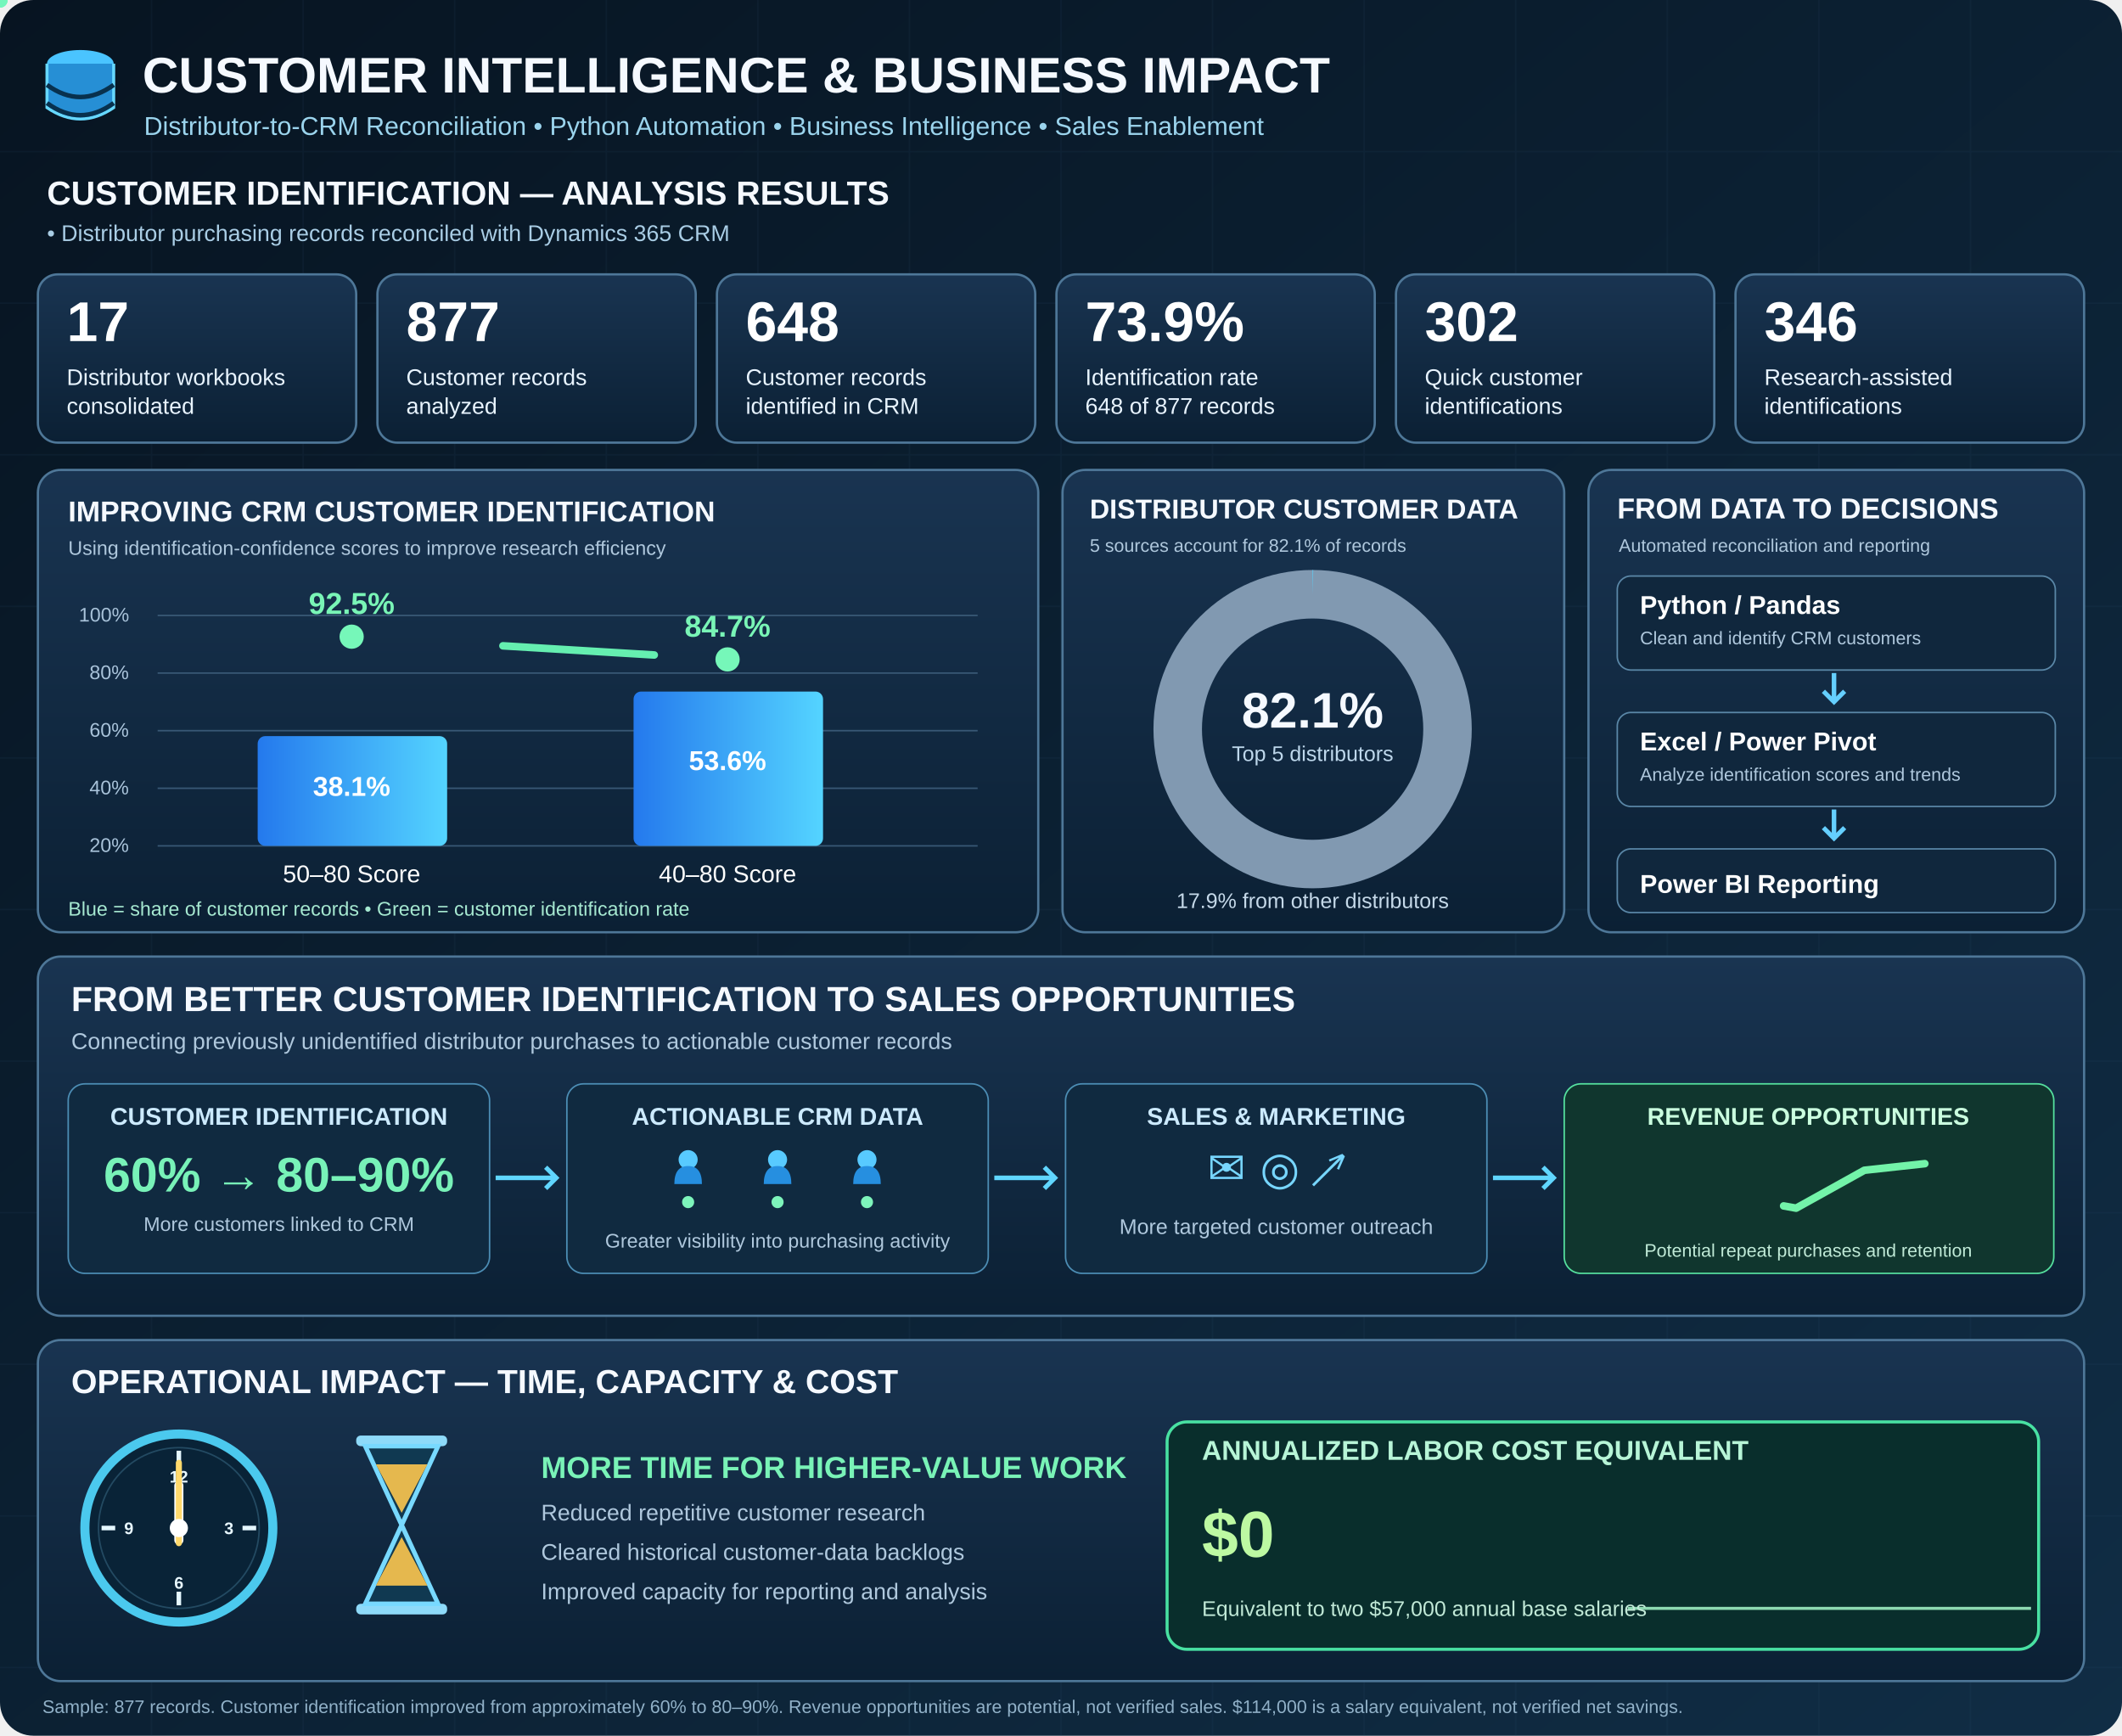
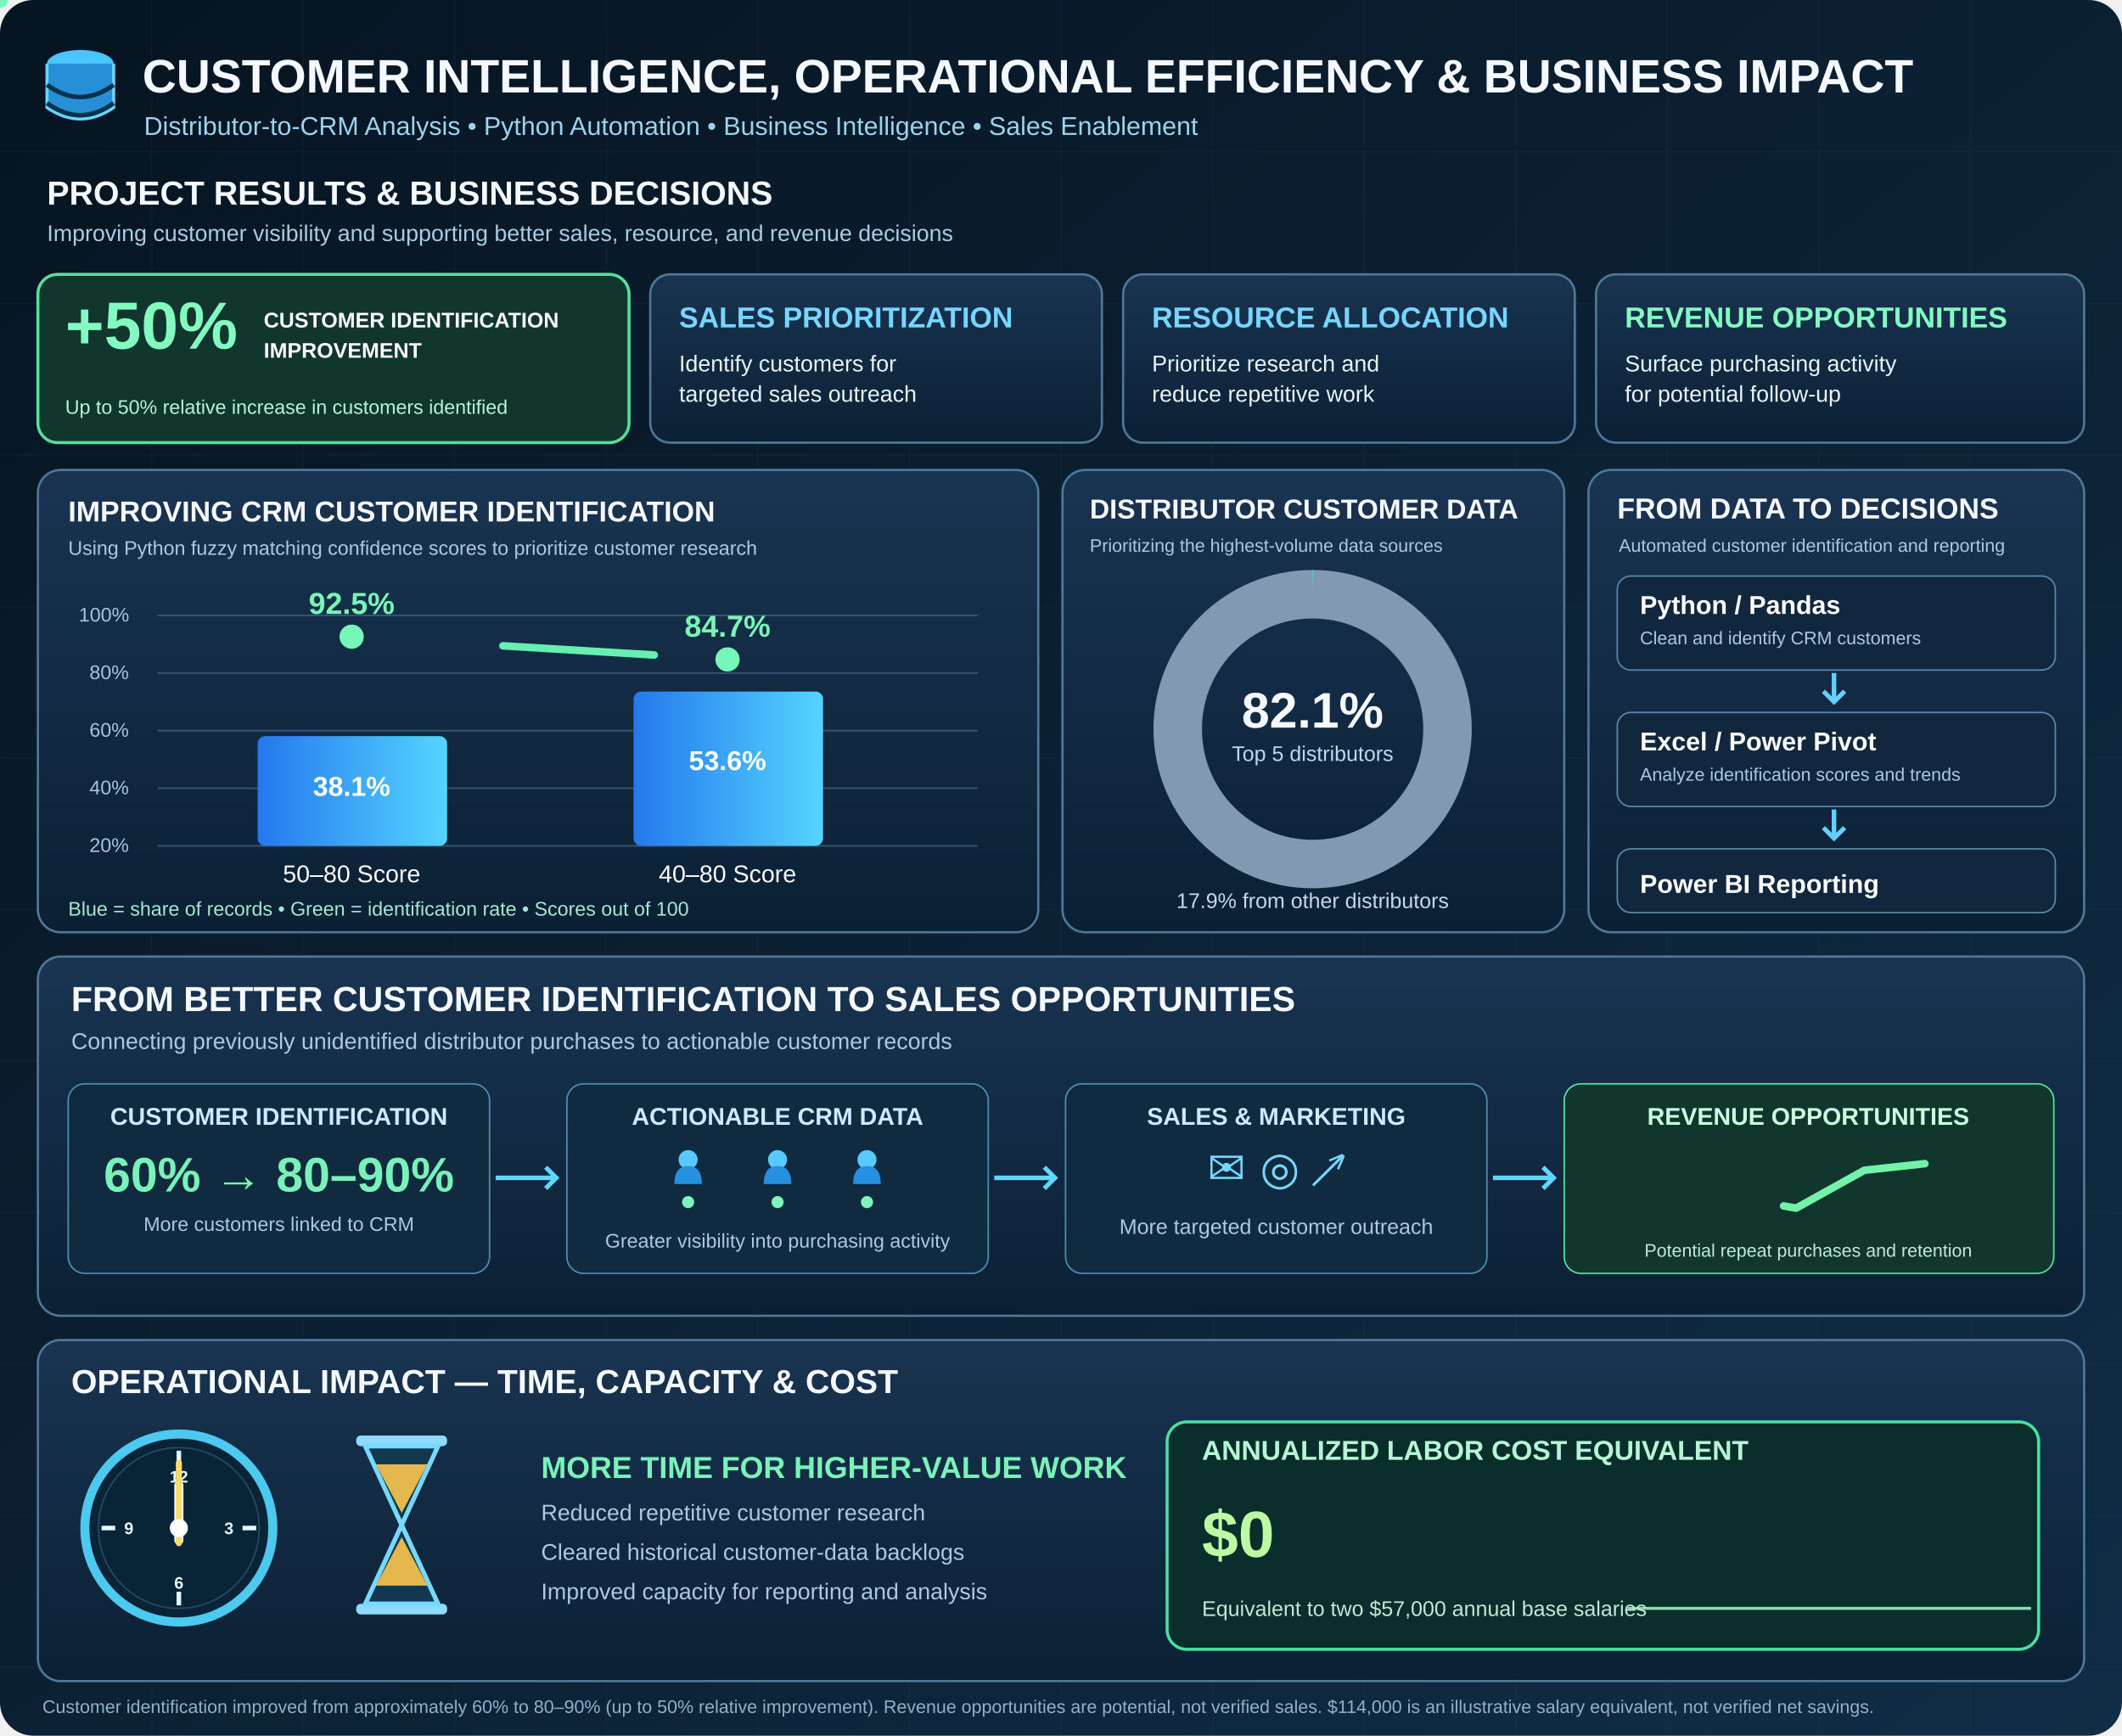
- <svg xmlns="http://www.w3.org/2000/svg" width="1400" height="1145" viewBox="0 0 1400 1145" role="img" aria-label="Animated customer intelligence and business impact dashboard">
+ <svg xmlns="http://www.w3.org/2000/svg" width="1400" height="1145" viewBox="0 0 1400 1145" role="img" aria-label="Animated customer intelligence, operational efficiency and business impact dashboard">
  <defs>
    <linearGradient id="bg" x1="0" y1="0" x2="1" y2="1">
      <stop offset="0" stop-color="#071421" />
      <stop offset="1" stop-color="#102d45" />
    </linearGradient>
    <linearGradient id="panel" x1="0" y1="0" x2="0" y2="1">
      <stop offset="0" stop-color="#193451" />
      <stop offset="1" stop-color="#0b2034" />
    </linearGradient>
    <linearGradient id="blue" x1="0" y1="0" x2="1" y2="0">
      <stop offset="0" stop-color="#2479ed" />
      <stop offset="1" stop-color="#54d4ff" />
    </linearGradient>
    <linearGradient id="green" x1="0" y1="0" x2="1" y2="0">
      <stop offset="0" stop-color="#14b987" />
      <stop offset="1" stop-color="#83fac0" />
    </linearGradient>
    <style>
-     text {
-       font-family: Arial, Helvetica, sans-serif;
-     }
- 
-     .heading {
-       fill: #f5f9ff;
-       font-weight: 700;
-     }
- 
-     .muted {
-       fill: #afc8dd;
-     }
- 
-     .panel {
-       fill: url(#panel);
-       stroke: #4e7798;
-       stroke-width: 1.5;
-     }
- 
-     .number {
-       fill: #ffffff;
-       font-size: 37px;
-       font-weight: 800;
-     }
- 
-     .gridline {
-       stroke: #385875;
-       stroke-width: 1;
-     }
+     text {font-family:Arial,Helvetica,sans-serif}
+     .heading {fill:#f5f9ff;font-weight:700}
+     .muted {fill:#afc8dd}
+     .panel {fill:url(#panel);stroke:#4e7798;stroke-width:1.5}
+     .gridline {stroke:#385875;stroke-width:1}
  </style>
    <g id="cashBill">
      <rect width="44" height="15" rx="3" fill="#238c58" stroke="#b6ffd2" stroke-width="1.4" />
      <rect x="5" y="3" width="34" height="9" rx="2" fill="none" stroke="#c5ffdc" stroke-width="1" />
      <text x="22" y="11.5" text-anchor="middle" fill="#e3ffed" font-size="10" font-weight="bold">$</text>
    </g>
    <g id="person">
      <circle r="9" fill="#58caff" />
      <path d="M-13 23 Q-13 6 0 6 Q13 6 13 23 Z" fill="#268fe0" />
    </g>
  </defs>
  <rect width="1400" height="1145" rx="22" fill="url(#bg)" />
  <g stroke="#285071" opacity=".12">
    <path d="M0 100H1400 M0 200H1400 M0 300H1400            M0 400H1400 M0 500H1400 M0 600H1400            M0 700H1400 M0 800H1400 M0 900H1400            M0 1000H1400 M0 1100H1400" />
    <path d="M100 0V1145 M200 0V1145 M300 0V1145            M400 0V1145 M500 0V1145 M600 0V1145            M700 0V1145 M800 0V1145 M900 0V1145            M1000 0V1145 M1100 0V1145            M1200 0V1145 M1300 0V1145" />
  </g>
  <g transform="translate(30 30)">
    <ellipse cx="23" cy="12" rx="22" ry="9" fill="#4ac4ff" />
    <path d="M1 12V41 Q23 56 45 41 V12" fill="#268fd5" stroke="#66d8ff" stroke-width="2" />
-     <path d="M1 26 Q23 42 45 26            M1 38 Q23 54 45 38" fill="none" stroke="#08314e" stroke-width="3" />
-   </g>
-   <text x="94" y="61" class="heading" font-size="33">
-   CUSTOMER INTELLIGENCE &amp; BUSINESS IMPACT
+     <path d="M1 26 Q23 42 45 26 M1 38 Q23 54 45 38" fill="none" stroke="#08314e" stroke-width="3" />
+   </g>
+   <text x="94" y="61" class="heading" font-size="31">
+   CUSTOMER INTELLIGENCE, OPERATIONAL EFFICIENCY &amp; BUSINESS IMPACT
</text>
  <text x="95" y="89" fill="#9bd4ed" font-size="17">
-   Distributor-to-CRM Reconciliation • Python Automation • Business Intelligence • Sales Enablement
+   Distributor-to-CRM Analysis • Python Automation • Business Intelligence • Sales Enablement
</text>
  <text x="31" y="135" class="heading" font-size="22">
-   CUSTOMER IDENTIFICATION — ANALYSIS RESULTS
+   PROJECT RESULTS &amp; BUSINESS DECISIONS
</text>
  <text x="31" y="159" fill="#a9cde5" font-size="15">
-   • Distributor purchasing records reconciled with Dynamics 365 CRM
- </text>
-   <g>
-     <rect x="25" y="181" width="210" height="111" rx="13" class="panel" />
-     <rect x="249" y="181" width="210" height="111" rx="13" class="panel" />
-     <rect x="473" y="181" width="210" height="111" rx="13" class="panel" />
-     <rect x="697" y="181" width="210" height="111" rx="13" class="panel" />
-     <rect x="921" y="181" width="210" height="111" rx="13" class="panel" />
-     <rect x="1145" y="181" width="230" height="111" rx="13" class="panel" />
-   </g>
-   <g class="number">
-     <text x="44" y="225">17</text>
-     <text x="268" y="225">877</text>
-     <text x="492" y="225">648</text>
-     <text x="716" y="225">73.9%</text>
-     <text x="940" y="225">302</text>
-     <text x="1164" y="225">346</text>
-   </g>
-   <g fill="#e8f4ff" font-size="15">
-     <text x="44" y="254">Distributor workbooks</text>
-     <text x="44" y="273">consolidated</text>
-     <text x="268" y="254">Customer records</text>
-     <text x="268" y="273">analyzed</text>
-     <text x="492" y="254">Customer records</text>
-     <text x="492" y="273">identified in CRM</text>
-     <text x="716" y="254">Identification rate</text>
-     <text x="716" y="273">648 of 877 records</text>
-     <text x="940" y="254">Quick customer</text>
-     <text x="940" y="273">identifications</text>
-     <text x="1164" y="254">Research-assisted</text>
-     <text x="1164" y="273">identifications</text>
-   </g>
+   Improving customer visibility and supporting better sales, resource, and revenue decisions
+ </text>
+   <rect x="25" y="181" width="390" height="111" rx="13" fill="#10362e" stroke="#55df9e" stroke-width="2" />
+   <text x="43" y="230" fill="#83fac0" font-size="44" font-weight="bold">
+   +50%
+ </text>
+   <text x="174" y="216" fill="#ffffff" font-size="14" font-weight="bold">
+   CUSTOMER IDENTIFICATION
+ </text>
+   <text x="174" y="236" fill="#ffffff" font-size="14" font-weight="bold">
+   IMPROVEMENT
+ </text>
+   <text x="43" y="273" fill="#b7f5d7" font-size="13">
+   Up to 50% relative increase in customers identified
+ </text>
+   <rect x="429" y="181" width="298" height="111" rx="13" class="panel" />
+   <text x="448" y="216" fill="#77d6ff" font-size="19" font-weight="bold">
+   SALES PRIORITIZATION
+ </text>
+   <text x="448" y="245" fill="#e8f4ff" font-size="15">
+   Identify customers for
+ </text>
+   <text x="448" y="265" fill="#e8f4ff" font-size="15">
+   targeted sales outreach
+ </text>
+   <rect x="741" y="181" width="298" height="111" rx="13" class="panel" />
+   <text x="760" y="216" fill="#77d6ff" font-size="19" font-weight="bold">
+   RESOURCE ALLOCATION
+ </text>
+   <text x="760" y="245" fill="#e8f4ff" font-size="15">
+   Prioritize research and
+ </text>
+   <text x="760" y="265" fill="#e8f4ff" font-size="15">
+   reduce repetitive work
+ </text>
+   <rect x="1053" y="181" width="322" height="111" rx="13" class="panel" />
+   <text x="1072" y="216" fill="#83fac0" font-size="19" font-weight="bold">
+   REVENUE OPPORTUNITIES
+ </text>
+   <text x="1072" y="245" fill="#e8f4ff" font-size="15">
+   Surface purchasing activity
+ </text>
+   <text x="1072" y="265" fill="#e8f4ff" font-size="15">
+   for potential follow-up
+ </text>
  <rect x="25" y="310" width="660" height="305" rx="15" class="panel" />
  <text x="45" y="344" class="heading" font-size="19">
  IMPROVING CRM CUSTOMER IDENTIFICATION
</text>
  <text x="45" y="366" class="muted" font-size="13">
-   Using identification-confidence scores to improve research efficiency
+   Using Python fuzzy matching confidence scores to prioritize customer research
</text>
  <g class="gridline">
-     <path d="M104 406H645            M104 444H645            M104 482H645            M104 520H645            M104 558H645" />
+     <path d="M104 406H645 M104 444H645 M104 482H645            M104 520H645 M104 558H645" />
  </g>
  <g fill="#a9c3da" font-size="13">
    <text x="52" y="410">100%</text>
    <text x="59" y="448">80%</text>
    <text x="59" y="486">60%</text>
    <text x="59" y="524">40%</text>
    <text x="59" y="562">20%</text>
  </g>
  <rect x="170" y="485.6" width="125" height="72.4" rx="5" fill="url(#blue)">
    <animate attributeName="height" values="0;72.4;72.4" keyTimes="0;.35;1" dur="12s" repeatCount="indefinite" />
    <animate attributeName="y" values="558;485.6;485.6" keyTimes="0;.35;1" dur="12s" repeatCount="indefinite" />
  </rect>
  <rect x="418" y="456.2" width="125" height="101.8" rx="5" fill="url(#blue)">
    <animate attributeName="height" values="0;101.8;101.8" keyTimes="0;.35;1" dur="12s" repeatCount="indefinite" />
    <animate attributeName="y" values="558;456.2;456.2" keyTimes="0;.35;1" dur="12s" repeatCount="indefinite" />
  </rect>
-   <g fill="white" font-size="18" font-weight="bold" text-anchor="middle">
+   <g fill="#ffffff" font-size="18" font-weight="bold" text-anchor="middle">
    <text x="232" y="525">38.1%</text>
    <text x="480" y="508">53.6%</text>
  </g>
  <path d="M232 420 L480 435" fill="none" stroke="#65efb0" stroke-width="5" stroke-linecap="round" pathLength="100" stroke-dasharray="100" stroke-dashoffset="100">
    <animate attributeName="stroke-dashoffset" values="100;0;0" keyTimes="0;.35;1" dur="12s" repeatCount="indefinite" />
  </path>
  <circle cx="232" cy="420" r="8" fill="#76f7b9" />
  <circle cx="480" cy="435" r="8" fill="#76f7b9" />
  <g fill="#79f5b6" font-size="20" font-weight="bold" text-anchor="middle">
    <text x="232" y="405">92.5%</text>
    <text x="480" y="420">84.7%</text>
  </g>
-   <g fill="white" font-size="16" text-anchor="middle">
+   <g fill="#ffffff" font-size="16" text-anchor="middle">
    <text x="232" y="582">50–80 Score</text>
    <text x="480" y="582">40–80 Score</text>
  </g>
  <text x="45" y="604" fill="#a6e9d1" font-size="13">
-   Blue = share of customer records • Green = customer identification rate
+   Blue = share of records • Green = identification rate • Scores out of 100
</text>
  <rect x="701" y="310" width="331" height="305" rx="15" class="panel" />
  <text x="719" y="342" class="heading" font-size="18">
  DISTRIBUTOR CUSTOMER DATA
</text>
  <text x="719" y="364" class="muted" font-size="12">
-   5 sources account for 82.1% of records
+   Prioritizing the highest-volume data sources
</text>
  <circle cx="866" cy="481" r="89" fill="none" stroke="#8199b1" stroke-width="32" />
  <circle cx="866" cy="481" r="89" fill="none" stroke="url(#blue)" stroke-width="32" transform="rotate(-90 866 481)" stroke-dasharray="0 560">
    <animate attributeName="stroke-dasharray" values="0 560;460 560;460 560" keyTimes="0;.35;1" dur="12s" repeatCount="indefinite" />
  </circle>
  <text x="866" y="480" text-anchor="middle" class="heading" font-size="33">
  82.1%
</text>
  <text x="866" y="502" text-anchor="middle" fill="#bed8ec" font-size="14">
  Top 5 distributors
</text>
  <text x="866" y="599" text-anchor="middle" fill="#c5d9e9" font-size="14">
  17.9% from other distributors
</text>
  <rect x="1048" y="310" width="327" height="305" rx="15" class="panel" />
  <text x="1067" y="342" class="heading" font-size="19">
  FROM DATA TO DECISIONS
</text>
  <text x="1068" y="364" class="muted" font-size="12">
-   Automated reconciliation and reporting
+   Automated customer identification and reporting
</text>
  <rect x="1067" y="380" width="289" height="62" rx="9" fill="#10273d" stroke="#5a87a7" />
  <rect x="1067" y="470" width="289" height="62" rx="9" fill="#10273d" stroke="#5a87a7" />
  <rect x="1067" y="560" width="289" height="42" rx="9" fill="#10273d" stroke="#5a87a7" />
-   <g fill="white" font-size="17" font-weight="bold">
+   <g fill="#ffffff" font-size="17" font-weight="bold">
    <text x="1082" y="405">Python / Pandas</text>
    <text x="1082" y="495">Excel / Power Pivot</text>
    <text x="1082" y="589">Power BI Reporting</text>
  </g>
  <g class="muted" font-size="12">
-     <text x="1082" y="425">
-     Clean and identify CRM customers
-   </text>
-     <text x="1082" y="515">
-     Analyze identification scores and trends
-   </text>
+     <text x="1082" y="425">Clean and identify CRM customers</text>
+     <text x="1082" y="515">Analyze identification scores and trends</text>
  </g>
  <path d="M1210 444V463 M1210 534V553" stroke="#65cfff" stroke-width="3" />
  <path d="M1203 456L1210 463L1217 456          M1203 546L1210 553L1217 546" fill="none" stroke="#65cfff" stroke-width="3" />
  <rect x="25" y="631" width="1350" height="237" rx="15" class="panel" />
  <text x="47" y="667" class="heading" font-size="23">
  FROM BETTER CUSTOMER IDENTIFICATION TO SALES OPPORTUNITIES
</text>
  <text x="47" y="692" class="muted" font-size="15">
  Connecting previously unidentified distributor purchases to actionable customer records
</text>
  <rect x="45" y="715" width="278" height="125" rx="11" fill="#102a40" stroke="#4c8db4" />
  <text x="184" y="742" text-anchor="middle" fill="#cceaff" font-size="16" font-weight="bold">
  CUSTOMER IDENTIFICATION
</text>
  <text x="184" y="786" text-anchor="middle" fill="#78f2b8" font-size="32" font-weight="bold">
  60% → 80–90%
</text>
  <text x="184" y="812" text-anchor="middle" class="muted" font-size="13">
  More customers linked to CRM
</text>
  <rect x="374" y="715" width="278" height="125" rx="11" fill="#102a40" stroke="#4c8db4" />
  <text x="513" y="742" text-anchor="middle" fill="#cceaff" font-size="16" font-weight="bold">
  ACTIONABLE CRM DATA
</text>
  <g transform="translate(454 765) scale(.7)">
    <use href="#person" />
  </g>
  <g transform="translate(513 765) scale(.7)">
    <use href="#person" />
  </g>
  <g transform="translate(572 765) scale(.7)">
    <use href="#person" />
  </g>
  <g fill="#7df4bb">
    <circle cx="454" cy="793" r="4">
      <animate attributeName="opacity" values=".2;1;1" dur="4s" repeatCount="indefinite" />
    </circle>
    <circle cx="513" cy="793" r="4">
      <animate attributeName="opacity" values=".2;.2;1;1" dur="4s" repeatCount="indefinite" />
    </circle>
    <circle cx="572" cy="793" r="4">
      <animate attributeName="opacity" values=".2;.2;.2;1;1" dur="4s" repeatCount="indefinite" />
    </circle>
  </g>
  <text x="513" y="823" text-anchor="middle" class="muted" font-size="13">
  Greater visibility into purchasing activity
</text>
  <rect x="703" y="715" width="278" height="125" rx="11" fill="#102a40" stroke="#4c8db4" />
  <text x="842" y="742" text-anchor="middle" fill="#cceaff" font-size="16" font-weight="bold">
  SALES &amp; MARKETING
</text>
  <text x="842" y="781" text-anchor="middle" fill="#77d6ff" font-size="30">
  ✉  ◎  ↗
</text>
  <text x="842" y="814" text-anchor="middle" class="muted" font-size="14">
  More targeted customer outreach
</text>
  <rect x="1032" y="715" width="323" height="125" rx="11" fill="#10362e" stroke="#55df9e" />
  <text x="1193" y="742" text-anchor="middle" fill="#caffdf" font-size="16" font-weight="bold">
  REVENUE OPPORTUNITIES
</text>
-   <path d="M1080 805          L1135 788          L1185 797          L1230 772          L1285 766" fill="none" stroke="#73f3a9" stroke-width="5" stroke-linecap="round" stroke-linejoin="round" pathLength="100" stroke-dasharray="100" stroke-dashoffset="100">
+   <path d="M1080 805 L1135 788 L1185 797 L1230 772 L1285 766" fill="none" stroke="#73f3a9" stroke-width="5" stroke-linecap="round" stroke-linejoin="round" pathLength="100" stroke-dasharray="100" stroke-dashoffset="100">
    <animate attributeName="stroke-dashoffset" values="100;0;0" keyTimes="0;.65;1" dur="8s" repeatCount="indefinite" />
  </path>
  <path d="M1271 760 L1285 766 L1276 779" fill="none" stroke="#73f3a9" stroke-width="4" stroke-linecap="round" stroke-linejoin="round" opacity="0">
    <animate attributeName="opacity" values="0;0;1;1" keyTimes="0;.65;.651;1" calcMode="discrete" dur="8s" repeatCount="indefinite" />
  </path>
  <text x="1193" y="829" text-anchor="middle" fill="#c0ead7" font-size="12">
  Potential repeat purchases and retention
</text>
  <g stroke="#60d6ff" stroke-width="3" fill="none">
-     <path d="M327 777H367            M360 770L367 777L360 784" />
-     <path d="M656 777H696            M689 770L696 777L689 784" />
-     <path d="M985 777H1025            M1018 770L1025 777L1018 784" />
+     <path d="M327 777H367 M360 770L367 777L360 784" />
+     <path d="M656 777H696 M689 770L696 777L689 784" />
+     <path d="M985 777H1025 M1018 770L1025 777L1018 784" />
  </g>
  <g fill="#73f6bc">
    <circle r="5">
      <animateMotion dur="3s" repeatCount="indefinite" path="M327 777H367" />
    </circle>
    <circle r="5">
      <animateMotion dur="3s" begin="-1s" repeatCount="indefinite" path="M656 777H696" />
    </circle>
    <circle r="5">
      <animateMotion dur="3s" begin="-2s" repeatCount="indefinite" path="M985 777H1025" />
    </circle>
  </g>
  <rect x="25" y="884" width="1350" height="225" rx="15" class="panel" />
  <text x="47" y="919" class="heading" font-size="22">
  OPERATIONAL IMPACT — TIME, CAPACITY &amp; COST
</text>
  <g transform="translate(118 1008)">
    <circle r="62" fill="#092337" stroke="#4bc9ee" stroke-width="6" />
    <circle r="53" fill="none" stroke="#234a62" />
    <g stroke="#e5f7ff" stroke-width="3">
      <line y1="-51" y2="-42" />
      <line y1="51" y2="42" />
      <line x1="-51" x2="-42" />
      <line x1="51" x2="42" />
    </g>
    <g fill="#e8f8ff" font-size="11" font-weight="bold" text-anchor="middle">
      <text y="-30">12</text>
      <text x="33" y="4">3</text>
      <text y="40">6</text>
      <text x="-33" y="4">9</text>
    </g>
    <g>
      <animateTransform attributeName="transform" type="rotate" from="0" to="-360" dur="18s" repeatCount="indefinite" />
-       <line y1="8" y2="-28" stroke="white" stroke-width="6" stroke-linecap="round" />
+       <line y1="8" y2="-28" stroke="#ffffff" stroke-width="6" stroke-linecap="round" />
    </g>
    <g>
      <animateTransform attributeName="transform" type="rotate" from="0" to="-360" dur="3s" repeatCount="indefinite" />
      <line y1="10" y2="-43" stroke="#ffd96c" stroke-width="4" stroke-linecap="round" />
    </g>
-     <circle r="6" fill="white" />
+     <circle r="6" fill="#ffffff" />
  </g>
  <g transform="translate(265 1006)">
    <rect x="-30" y="-59" width="60" height="7" rx="3" fill="#8edaf9" />
    <rect x="-30" y="52" width="60" height="7" rx="3" fill="#8edaf9" />
-     <path d="M-24 -52H24            L0 0            L24 52H-24            L0 0Z" fill="#103951" stroke="#78d9ff" stroke-width="3" />
+     <path d="M-24 -52H24 L0 0 L24 52H-24 L0 0Z" fill="#103951" stroke="#78d9ff" stroke-width="3" />
    <path d="M-17 40H17L0 8Z" fill="#e5b84e">
      <animate attributeName="opacity" values="1;.1;1" dur="7s" repeatCount="indefinite" />
    </path>
    <path d="M-17 -40H17L0 -8Z" fill="#e5b84e">
      <animate attributeName="opacity" values=".1;1;.1" dur="7s" repeatCount="indefinite" />
    </path>
  </g>
  <text x="357" y="975" fill="#79f3b7" font-size="20" font-weight="bold">
  MORE TIME FOR HIGHER-VALUE WORK
</text>
  <text x="357" y="1003" class="muted" font-size="15">
  Reduced repetitive customer research
</text>
  <text x="357" y="1029" class="muted" font-size="15">
  Cleared historical customer-data backlogs
</text>
  <text x="357" y="1055" class="muted" font-size="15">
  Improved capacity for reporting and analysis
</text>
  <rect x="770" y="938" width="575" height="150" rx="13" fill="#092e2c" stroke="#48e1a2" stroke-width="2" />
  <text x="793" y="963" fill="#b7f5d7" font-size="18" font-weight="bold">
  ANNUALIZED LABOR COST EQUIVALENT
</text>
  <g transform="translate(1080 979)">
    <path d="M-6 82H260" stroke="#8dd9b1" stroke-width="2" />
    <use href="#cashBill" x="0" y="65" opacity="0">
      <animate attributeName="opacity" values="0;1;1" keyTimes="0;.10;1" calcMode="discrete" dur="5s" repeatCount="indefinite" />
    </use>
    <use href="#cashBill" x="52" y="65" opacity="0">
      <animate attributeName="opacity" values="0;0;1;1" keyTimes="0;.15;.16;1" calcMode="discrete" dur="5s" repeatCount="indefinite" />
    </use>
    <use href="#cashBill" x="52" y="50" opacity="0">
      <animate attributeName="opacity" values="0;0;1;1" keyTimes="0;.19;.20;1" calcMode="discrete" dur="5s" repeatCount="indefinite" />
    </use>
    <use href="#cashBill" x="104" y="65" opacity="0">
      <animate attributeName="opacity" values="0;0;1;1" keyTimes="0;.25;.26;1" calcMode="discrete" dur="5s" repeatCount="indefinite" />
    </use>
    <use href="#cashBill" x="104" y="50" opacity="0">
      <animate attributeName="opacity" values="0;0;1;1" keyTimes="0;.29;.30;1" calcMode="discrete" dur="5s" repeatCount="indefinite" />
    </use>
    <use href="#cashBill" x="104" y="35" opacity="0">
      <animate attributeName="opacity" values="0;0;1;1" keyTimes="0;.33;.34;1" calcMode="discrete" dur="5s" repeatCount="indefinite" />
    </use>
    <use href="#cashBill" x="156" y="65" opacity="0">
      <animate attributeName="opacity" values="0;0;1;1" keyTimes="0;.39;.40;1" calcMode="discrete" dur="5s" repeatCount="indefinite" />
    </use>
    <use href="#cashBill" x="156" y="50" opacity="0">
      <animate attributeName="opacity" values="0;0;1;1" keyTimes="0;.43;.44;1" calcMode="discrete" dur="5s" repeatCount="indefinite" />
    </use>
    <use href="#cashBill" x="156" y="35" opacity="0">
      <animate attributeName="opacity" values="0;0;1;1" keyTimes="0;.47;.48;1" calcMode="discrete" dur="5s" repeatCount="indefinite" />
    </use>
    <use href="#cashBill" x="156" y="20" opacity="0">
      <animate attributeName="opacity" values="0;0;1;1" keyTimes="0;.51;.52;1" calcMode="discrete" dur="5s" repeatCount="indefinite" />
    </use>
    <use href="#cashBill" x="208" y="65" opacity="0">
      <animate attributeName="opacity" values="0;0;1;1" keyTimes="0;.57;.58;1" calcMode="discrete" dur="5s" repeatCount="indefinite" />
    </use>
    <use href="#cashBill" x="208" y="50" opacity="0">
      <animate attributeName="opacity" values="0;0;1;1" keyTimes="0;.61;.62;1" calcMode="discrete" dur="5s" repeatCount="indefinite" />
    </use>
    <use href="#cashBill" x="208" y="35" opacity="0">
      <animate attributeName="opacity" values="0;0;1;1" keyTimes="0;.65;.66;1" calcMode="discrete" dur="5s" repeatCount="indefinite" />
    </use>
    <use href="#cashBill" x="208" y="20" opacity="0">
      <animate attributeName="opacity" values="0;0;1;1" keyTimes="0;.69;.70;1" calcMode="discrete" dur="5s" repeatCount="indefinite" />
    </use>
    <use href="#cashBill" x="208" y="5" opacity="0">
      <animate attributeName="opacity" values="0;0;1;1" keyTimes="0;.73;.74;1" calcMode="discrete" dur="5s" repeatCount="indefinite" />
    </use>
  </g>
  <g fill="#bdf9a2" font-size="43" font-weight="bold">
    <text x="793" y="1027">$0
    <animate attributeName="opacity" values="1;1;0;0" keyTimes="0;.099;.10;1" calcMode="discrete" dur="5s" repeatCount="indefinite" />
    </text>
    <text x="793" y="1027" opacity="0">$7,600
    <animate attributeName="opacity" values="0;0;1;1;0;0" keyTimes="0;.099;.10;.199;.20;1" calcMode="discrete" dur="5s" repeatCount="indefinite" />
    </text>
    <text x="793" y="1027" opacity="0">$22,800
    <animate attributeName="opacity" values="0;0;1;1;0;0" keyTimes="0;.199;.20;.339;.34;1" calcMode="discrete" dur="5s" repeatCount="indefinite" />
    </text>
    <text x="793" y="1027" opacity="0">$45,600
    <animate attributeName="opacity" values="0;0;1;1;0;0" keyTimes="0;.339;.34;.519;.52;1" calcMode="discrete" dur="5s" repeatCount="indefinite" />
    </text>
    <text x="793" y="1027" opacity="0">$76,000
    <animate attributeName="opacity" values="0;0;1;1;0;0" keyTimes="0;.519;.52;.739;.74;1" calcMode="discrete" dur="5s" repeatCount="indefinite" />
    </text>
    <text x="793" y="1027" opacity="0">$114,000
    <animate attributeName="opacity" values="0;0;1;1" keyTimes="0;.739;.74;1" calcMode="discrete" dur="5s" repeatCount="indefinite" />
    </text>
  </g>
  <text x="793" y="1066" fill="#c1e9d7" font-size="14">
  Equivalent to two $57,000 annual base salaries
</text>
  <text x="28" y="1130" fill="#91b1c8" font-size="12">
-   Sample: 877 records. Customer identification improved from approximately 60% to 80–90%. Revenue opportunities are potential, not verified sales. $114,000 is a salary equivalent, not verified net savings.
+   Customer identification improved from approximately 60% to 80–90% (up to 50% relative improvement). Revenue opportunities are potential, not verified sales. $114,000 is an illustrative salary equivalent, not verified net savings.
</text>
</svg>
